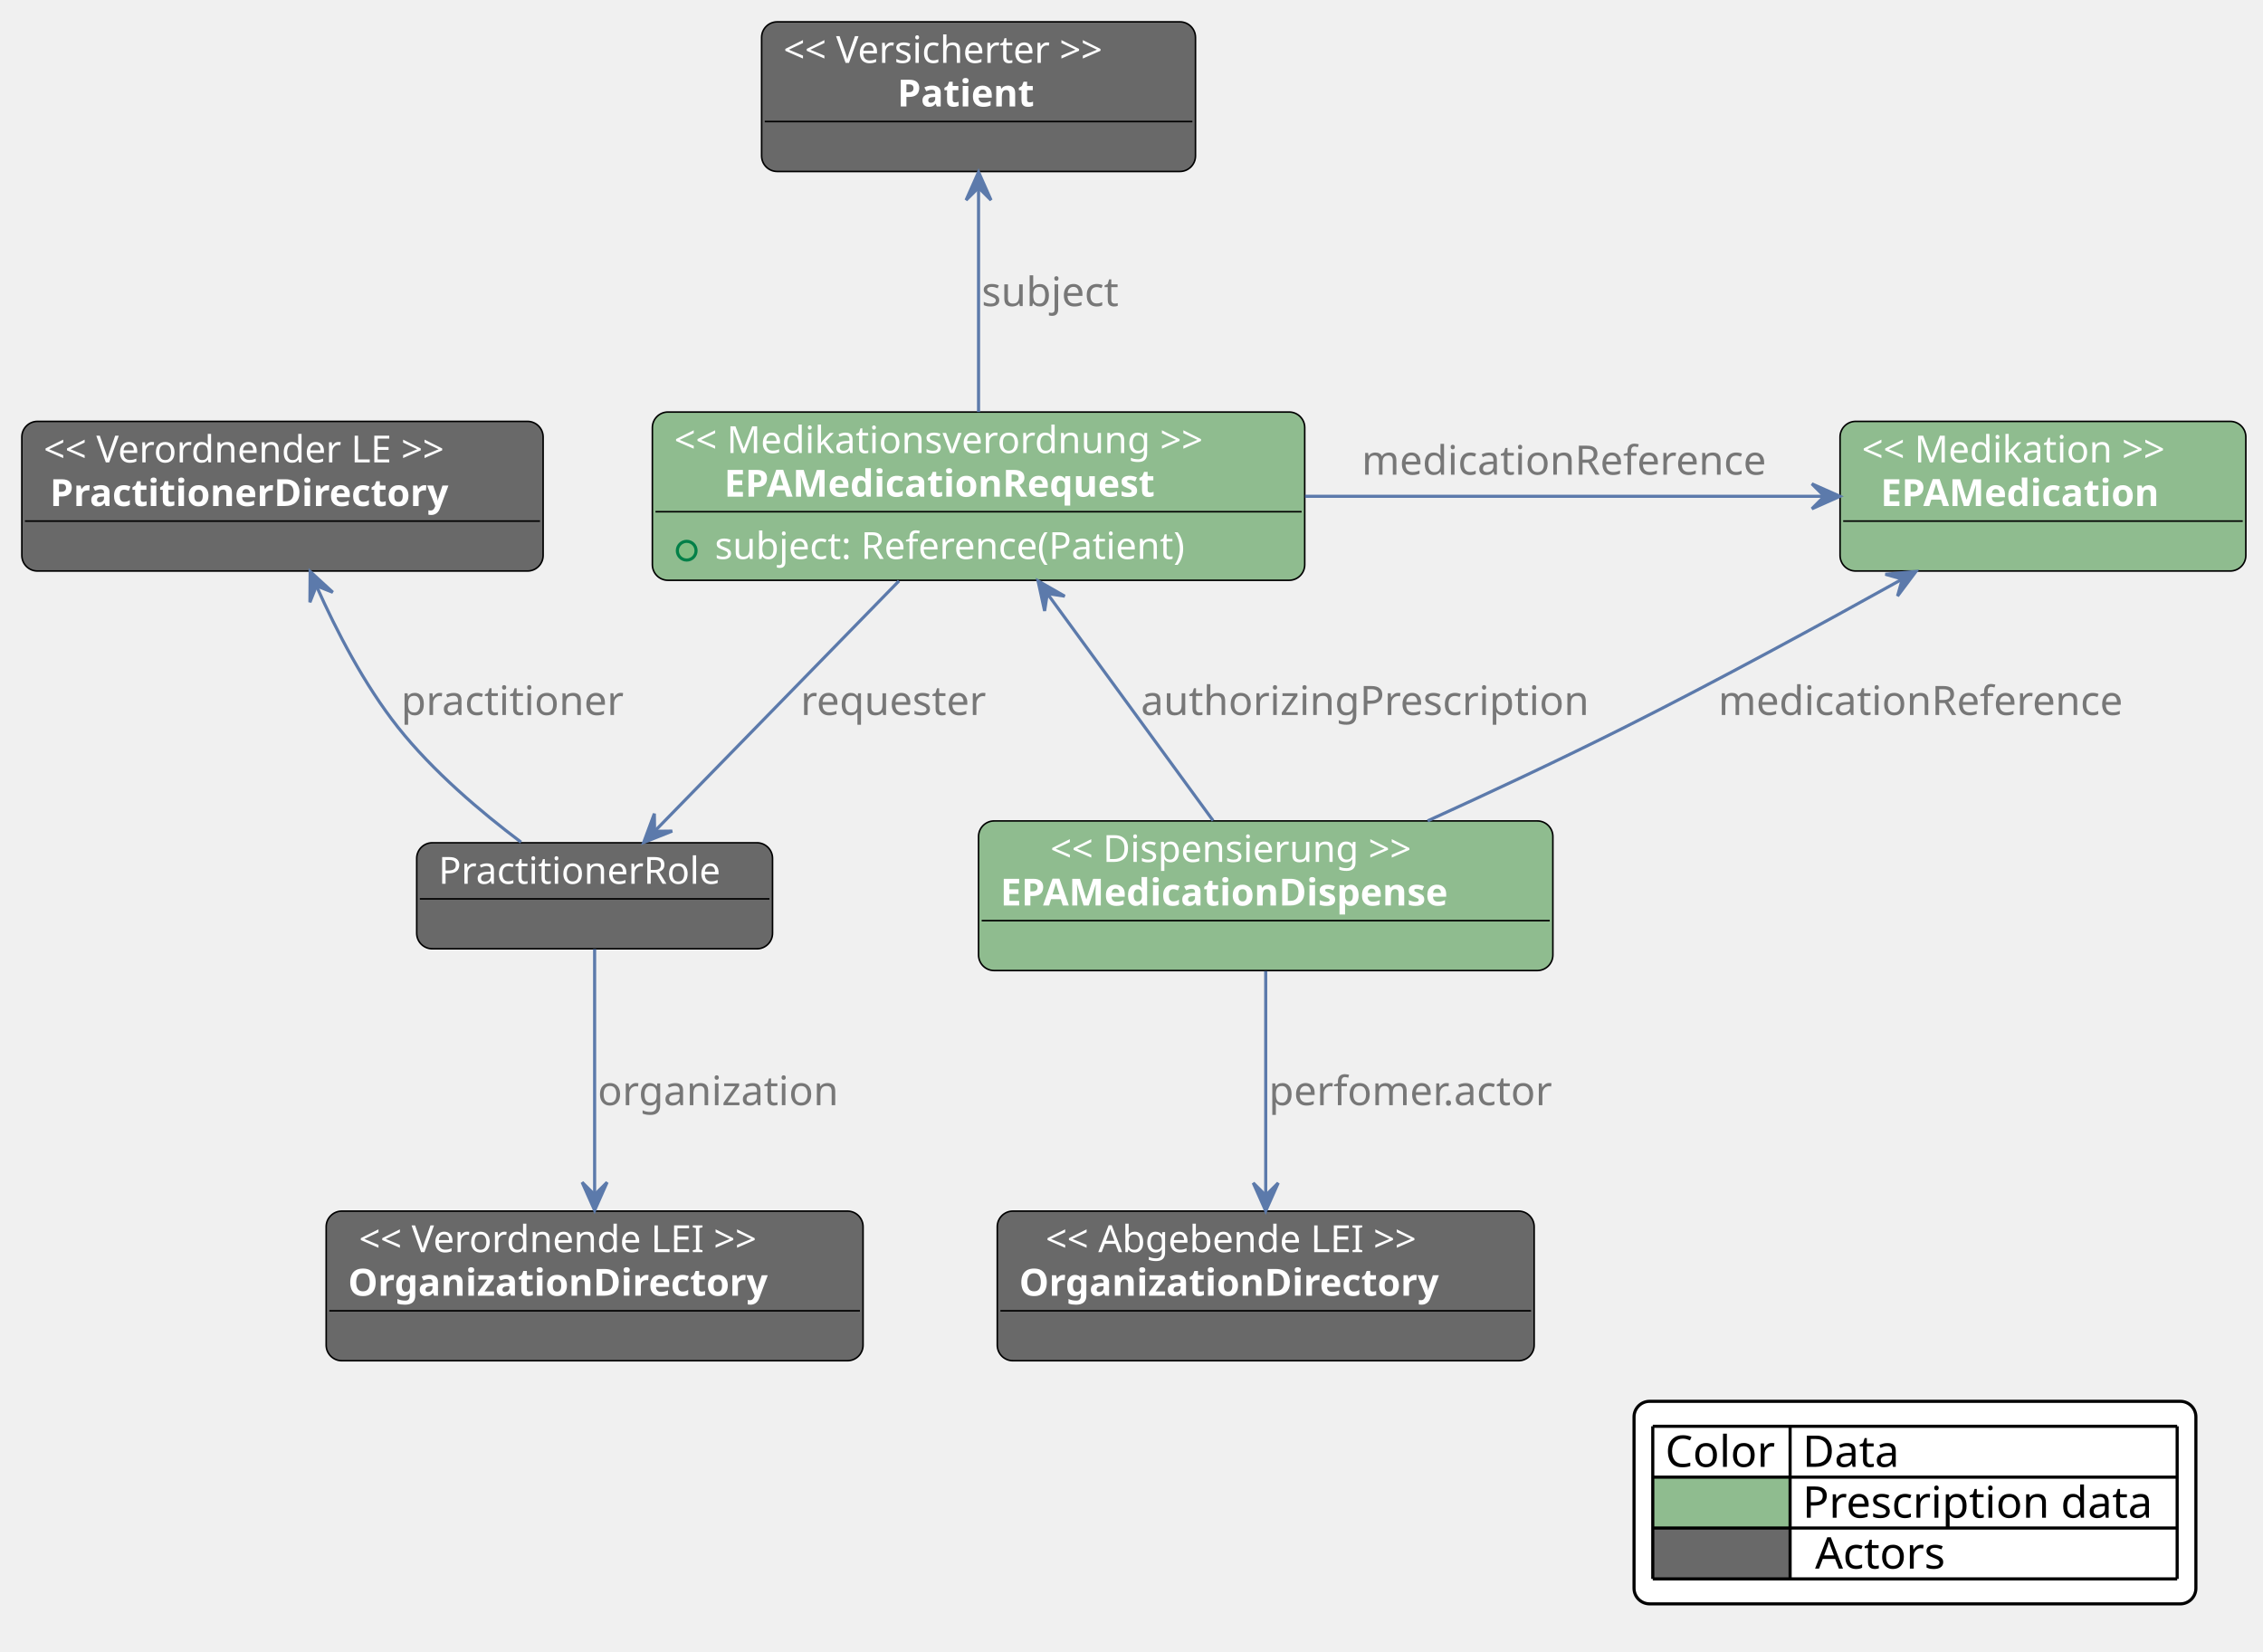
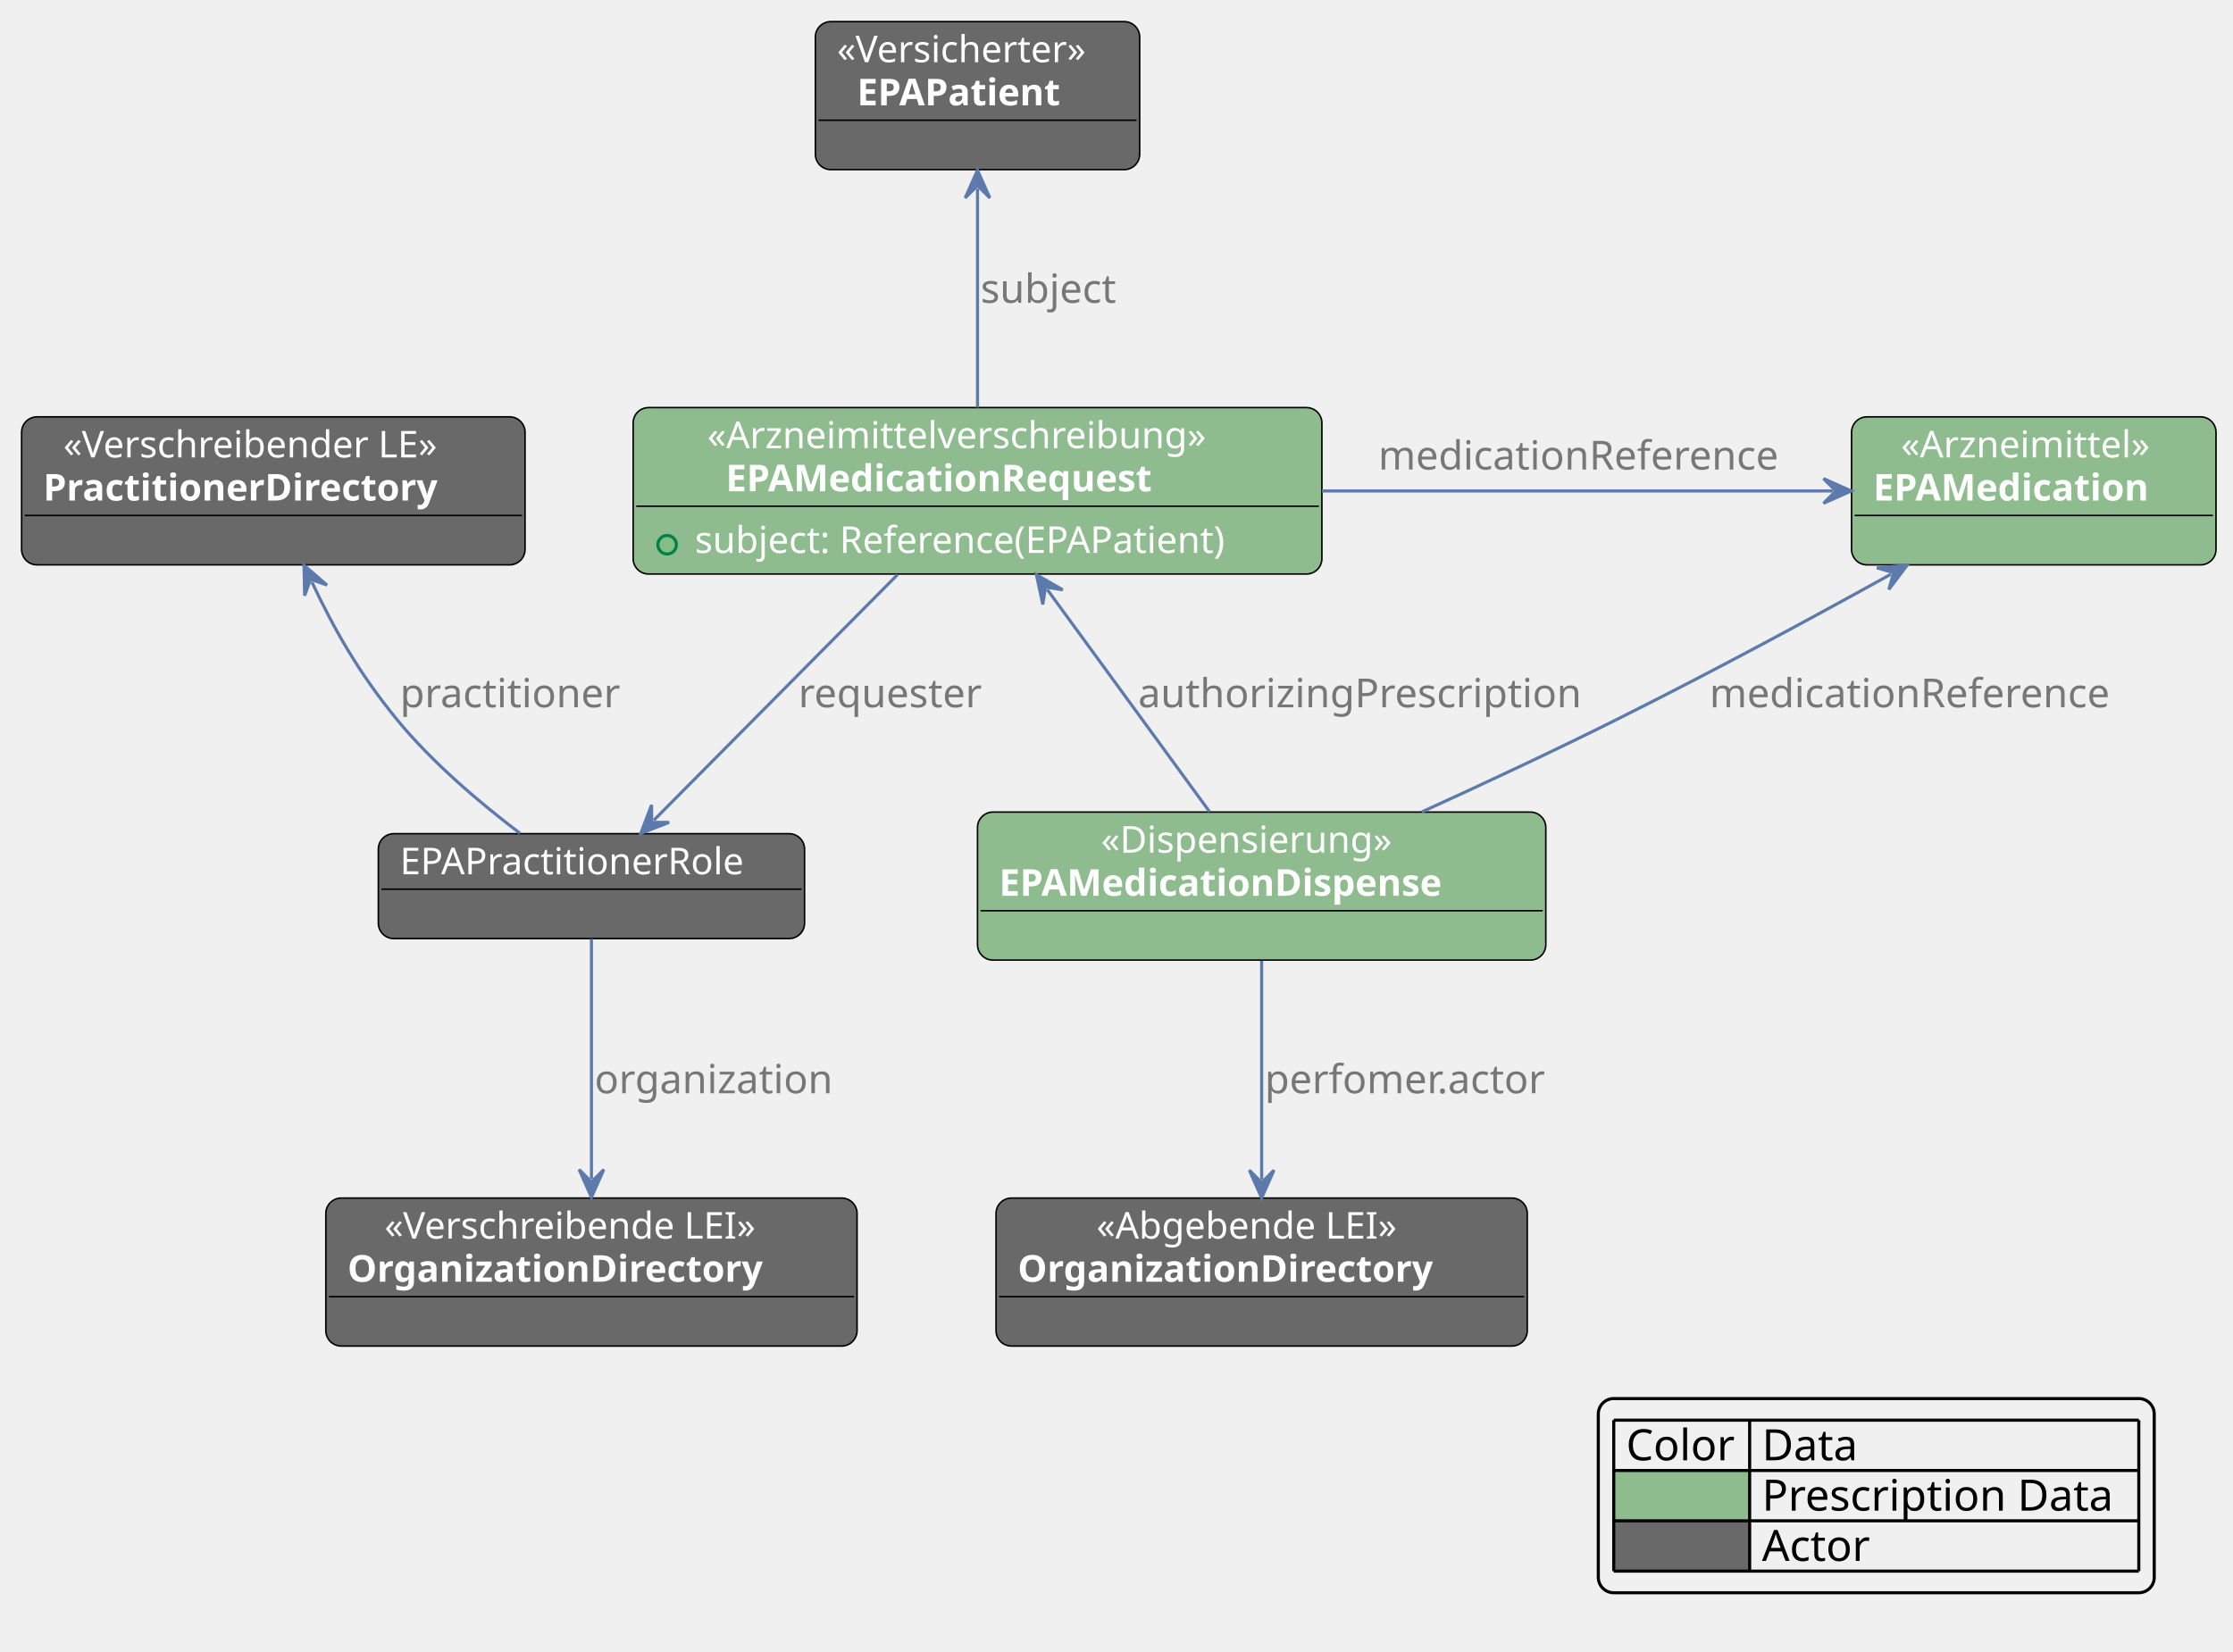
- <svg xmlns="http://www.w3.org/2000/svg" contentStyleType="text/css" height="529px" preserveAspectRatio="none" style="width:725px;height:529px;background:#FFFFFF;" version="1.1" viewBox="0 0 725 529" width="725px" zoomAndPan="magnify">
+ <svg xmlns="http://www.w3.org/2000/svg" contentStyleType="text/css" height="535px" preserveAspectRatio="none" style="width:723px;height:535px;background:#FFFFFF;" version="1.1" viewBox="0 0 723 535" width="723px" zoomAndPan="magnify">
  <defs />
  <g>
    <g id="elem_Patient">
-       <rect fill="#696969" height="47.938" rx="5" ry="5" style="stroke:#000000;stroke-width:0.5;" width="139" x="244" y="7" />
-       <text fill="#FFFFFF" font-family="sans-serif" font-size="12" lengthAdjust="spacing" textLength="125" x="251" y="20.139">&lt;&lt; Versicherter &gt;&gt;</text>
-       <text fill="#FFFFFF" font-family="sans-serif" font-size="12" font-weight="bold" lengthAdjust="spacing" textLength="52" x="287.5" y="34.107">Patient</text>
-       <line style="stroke:#000000;stroke-width:0.5;" x1="245" x2="382" y1="38.938" y2="38.938" />
+       <rect fill="#696969" height="47.938" rx="5" ry="5" style="stroke:#000000;stroke-width:0.5;" width="105" x="264" y="7" />
+       <text fill="#FFFFFF" font-family="sans-serif" font-size="12" lengthAdjust="spacing" textLength="91" x="271" y="20.139">«Versicherter»</text>
+       <text fill="#FFFFFF" font-family="sans-serif" font-size="12" font-weight="bold" lengthAdjust="spacing" textLength="78" x="277.5" y="34.107">EPAPatient</text>
+       <line style="stroke:#000000;stroke-width:0.5;" x1="265" x2="368" y1="38.938" y2="38.938" />
    </g>
    <g id="elem_PrescribingPractitioner">
-       <rect fill="#696969" height="47.938" rx="5" ry="5" style="stroke:#000000;stroke-width:0.5;" width="167" x="7" y="135" />
-       <text fill="#FFFFFF" font-family="sans-serif" font-size="12" lengthAdjust="spacing" textLength="153" x="14" y="148.139">&lt;&lt; Verordnender LE &gt;&gt;</text>
-       <text fill="#FFFFFF" font-family="sans-serif" font-size="12" font-weight="bold" lengthAdjust="spacing" textLength="149" x="16" y="162.107">PractitionerDirectory</text>
-       <line style="stroke:#000000;stroke-width:0.5;" x1="8" x2="173" y1="166.938" y2="166.938" />
+       <rect fill="#696969" height="47.938" rx="5" ry="5" style="stroke:#000000;stroke-width:0.5;" width="163" x="7" y="135" />
+       <text fill="#FFFFFF" font-family="sans-serif" font-size="12" lengthAdjust="spacing" textLength="136" x="20.5" y="148.139">«Verschreibender LE»</text>
+       <text fill="#FFFFFF" font-family="sans-serif" font-size="12" font-weight="bold" lengthAdjust="spacing" textLength="149" x="14" y="162.107">PractitionerDirectory</text>
+       <line style="stroke:#000000;stroke-width:0.5;" x1="8" x2="169" y1="166.938" y2="166.938" />
    </g>
    <g id="elem_PrescribingOrganization">
-       <rect fill="#696969" height="47.938" rx="5" ry="5" style="stroke:#000000;stroke-width:0.5;" width="172" x="104.5" y="388" />
-       <text fill="#FFFFFF" font-family="sans-serif" font-size="12" lengthAdjust="spacing" textLength="151" x="115" y="401.139">&lt;&lt; Verordnende LEI &gt;&gt;</text>
-       <text fill="#FFFFFF" font-family="sans-serif" font-size="12" font-weight="bold" lengthAdjust="spacing" textLength="158" x="111.5" y="415.107">OrganizationDirectory</text>
-       <line style="stroke:#000000;stroke-width:0.5;" x1="105.5" x2="275.5" y1="419.938" y2="419.938" />
+       <rect fill="#696969" height="47.938" rx="5" ry="5" style="stroke:#000000;stroke-width:0.5;" width="172" x="105.5" y="388" />
+       <text fill="#FFFFFF" font-family="sans-serif" font-size="12" lengthAdjust="spacing" textLength="134" x="124.5" y="401.139">«Verschreibende LEI»</text>
+       <text fill="#FFFFFF" font-family="sans-serif" font-size="12" font-weight="bold" lengthAdjust="spacing" textLength="158" x="112.5" y="415.107">OrganizationDirectory</text>
+       <line style="stroke:#000000;stroke-width:0.5;" x1="106.5" x2="276.5" y1="419.938" y2="419.938" />
    </g>
    <g id="elem_DispenserOrganization">
-       <rect fill="#696969" height="47.938" rx="5" ry="5" style="stroke:#000000;stroke-width:0.5;" width="172" x="319.5" y="388" />
-       <text fill="#FFFFFF" font-family="sans-serif" font-size="12" lengthAdjust="spacing" textLength="141" x="335" y="401.139">&lt;&lt; Abgebende LEI &gt;&gt;</text>
-       <text fill="#FFFFFF" font-family="sans-serif" font-size="12" font-weight="bold" lengthAdjust="spacing" textLength="158" x="326.5" y="415.107">OrganizationDirectory</text>
-       <line style="stroke:#000000;stroke-width:0.5;" x1="320.5" x2="490.5" y1="419.938" y2="419.938" />
+       <rect fill="#696969" height="47.938" rx="5" ry="5" style="stroke:#000000;stroke-width:0.5;" width="172" x="322.5" y="388" />
+       <text fill="#FFFFFF" font-family="sans-serif" font-size="12" lengthAdjust="spacing" textLength="107" x="355" y="401.139">«Abgebende LEI»</text>
+       <text fill="#FFFFFF" font-family="sans-serif" font-size="12" font-weight="bold" lengthAdjust="spacing" textLength="158" x="329.5" y="415.107">OrganizationDirectory</text>
+       <line style="stroke:#000000;stroke-width:0.5;" x1="323.5" x2="493.5" y1="419.938" y2="419.938" />
    </g>
    <g id="elem_PractionerRole">
-       <rect fill="#696969" height="33.969" rx="5" ry="5" style="stroke:#000000;stroke-width:0.5;" width="114" x="133.5" y="270" />
-       <text fill="#FFFFFF" font-family="sans-serif" font-size="12" lengthAdjust="spacing" textLength="100" x="140.5" y="283.139">PractitionerRole</text>
-       <line style="stroke:#000000;stroke-width:0.5;" x1="134.5" x2="246.5" y1="287.969" y2="287.969" />
+       <rect fill="#696969" height="33.969" rx="5" ry="5" style="stroke:#000000;stroke-width:0.5;" width="138" x="122.5" y="270" />
+       <text fill="#FFFFFF" font-family="sans-serif" font-size="12" lengthAdjust="spacing" textLength="124" x="129.5" y="283.139">EPAPractitionerRole</text>
+       <line style="stroke:#000000;stroke-width:0.5;" x1="123.5" x2="259.5" y1="287.969" y2="287.969" />
    </g>
    <g id="elem_Medication">
-       <rect fill="#8FBC8F" height="47.938" rx="5" ry="5" style="stroke:#000000;stroke-width:0.5;" width="130" x="589.5" y="135" />
-       <text fill="#FFFFFF" font-family="sans-serif" font-size="12" lengthAdjust="spacing" textLength="116" x="596.5" y="148.139">&lt;&lt; Medikation &gt;&gt;</text>
-       <text fill="#FFFFFF" font-family="sans-serif" font-size="12" font-weight="bold" lengthAdjust="spacing" textLength="104" x="602.5" y="162.107">EPAMedication</text>
-       <line style="stroke:#000000;stroke-width:0.5;" x1="590.5" x2="718.5" y1="166.938" y2="166.938" />
+       <rect fill="#8FBC8F" height="47.938" rx="5" ry="5" style="stroke:#000000;stroke-width:0.5;" width="118" x="599.5" y="135" />
+       <text fill="#FFFFFF" font-family="sans-serif" font-size="12" lengthAdjust="spacing" textLength="86" x="615.5" y="148.139">«Arzneimittel»</text>
+       <text fill="#FFFFFF" font-family="sans-serif" font-size="12" font-weight="bold" lengthAdjust="spacing" textLength="104" x="606.5" y="162.107">EPAMedication</text>
+       <line style="stroke:#000000;stroke-width:0.5;" x1="600.5" x2="716.5" y1="166.938" y2="166.938" />
    </g>
    <g id="elem_MedicationRequest">
-       <rect fill="#8FBC8F" height="53.906" rx="5" ry="5" style="stroke:#000000;stroke-width:0.5;" width="209" x="209" y="132" />
-       <text fill="#FFFFFF" font-family="sans-serif" font-size="12" lengthAdjust="spacing" textLength="195" x="216" y="145.139">&lt;&lt; Medikationsverordnung &gt;&gt;</text>
-       <text fill="#FFFFFF" font-family="sans-serif" font-size="12" font-weight="bold" lengthAdjust="spacing" textLength="163" x="232" y="159.107">EPAMedicationRequest</text>
-       <line style="stroke:#000000;stroke-width:0.5;" x1="210" x2="417" y1="163.938" y2="163.938" />
-       <ellipse cx="220" cy="176.422" fill="#84BE84" rx="3" ry="3" style="stroke:#038048;stroke-width:1.0;" />
-       <text fill="#FFFFFF" font-family="sans-serif" font-size="12" lengthAdjust="spacing" textLength="173" x="229" y="179.076">subject: Reference(Patient)</text>
+       <rect fill="#8FBC8F" height="53.906" rx="5" ry="5" style="stroke:#000000;stroke-width:0.5;" width="223" x="205" y="132" />
+       <text fill="#FFFFFF" font-family="sans-serif" font-size="12" lengthAdjust="spacing" textLength="175" x="229" y="145.139">«Arzneimittelverschreibung»</text>
+       <text fill="#FFFFFF" font-family="sans-serif" font-size="12" font-weight="bold" lengthAdjust="spacing" textLength="163" x="235" y="159.107">EPAMedicationRequest</text>
+       <line style="stroke:#000000;stroke-width:0.5;" x1="206" x2="427" y1="163.938" y2="163.938" />
+       <ellipse cx="216" cy="176.422" fill="#84BE84" rx="3" ry="3" style="stroke:#038048;stroke-width:1.0;" />
+       <text fill="#FFFFFF" font-family="sans-serif" font-size="12" lengthAdjust="spacing" textLength="197" x="225" y="179.076">subject: Reference(EPAPatient)</text>
    </g>
    <g id="elem_MedicationDispense">
-       <rect fill="#8FBC8F" height="47.938" rx="5" ry="5" style="stroke:#000000;stroke-width:0.5;" width="184" x="313.5" y="263" />
-       <text fill="#FFFFFF" font-family="sans-serif" font-size="12" lengthAdjust="spacing" textLength="138" x="336.5" y="276.139">&lt;&lt; Dispensierung &gt;&gt;</text>
-       <text fill="#FFFFFF" font-family="sans-serif" font-size="12" font-weight="bold" lengthAdjust="spacing" textLength="170" x="320.5" y="290.107">EPAMedicationDispense</text>
-       <line style="stroke:#000000;stroke-width:0.5;" x1="314.5" x2="496.5" y1="294.938" y2="294.938" />
+       <rect fill="#8FBC8F" height="47.938" rx="5" ry="5" style="stroke:#000000;stroke-width:0.5;" width="184" x="316.5" y="263" />
+       <text fill="#FFFFFF" font-family="sans-serif" font-size="12" lengthAdjust="spacing" textLength="104" x="356.5" y="276.139">«Dispensierung»</text>
+       <text fill="#FFFFFF" font-family="sans-serif" font-size="12" font-weight="bold" lengthAdjust="spacing" textLength="170" x="323.5" y="290.107">EPAMedicationDispense</text>
+       <line style="stroke:#000000;stroke-width:0.5;" x1="317.5" x2="499.5" y1="294.938" y2="294.938" />
    </g>
    <g id="link_Patient_MedicationRequest">
-       <path codeLine="26" d="M313.5,60.12 C313.5,81.62 313.5,111.04 313.5,131.99 " fill="none" id="Patient-backto-MedicationRequest" style="stroke:#5C7AAB;stroke-width:1.0;" />
-       <polygon fill="#5C7AAB" points="313.5,55.11,309.5,64.11,313.5,60.11,317.5,64.11,313.5,55.11" style="stroke:#5C7AAB;stroke-width:1.0;" />
-       <text fill="#777777" font-family="sans-serif" font-size="13" lengthAdjust="spacing" textLength="46" x="314.5" y="98.067">subject</text>
+       <path codeLine="26" d="M316.5,61.11 C316.5,82.85 316.5,109.36 316.5,131.99 " fill="none" id="Patient-backto-MedicationRequest" style="stroke:#5C7AAB;stroke-width:1.0;" />
+       <polygon fill="#5C7AAB" points="316.5,55.11,312.5,64.11,316.5,60.11,320.5,64.11,316.5,55.11" style="stroke:#5C7AAB;stroke-width:1.0;" />
+       <text fill="#777777" font-family="sans-serif" font-size="13" lengthAdjust="spacing" textLength="46" x="317.5" y="98.067">subject</text>
    </g>
    <g id="link_MedicationRequest_Medication">
-       <path codeLine="27" d="M418.13,159 C472.06,159 536.38,159 584.3,159 " fill="none" id="MedicationRequest-to-Medication" style="stroke:#5C7AAB;stroke-width:1.0;" />
-       <polygon fill="#5C7AAB" points="589.47,159,580.47,155,584.47,159,580.47,163,589.47,159" style="stroke:#5C7AAB;stroke-width:1.0;" />
-       <text fill="#777777" font-family="sans-serif" font-size="13" lengthAdjust="spacing" textLength="135" x="436.25" y="152.067">medicationReference</text>
+       <path codeLine="27" d="M428.01,159 C485.12,159 546.35,159 593.41,159 " fill="none" id="MedicationRequest-to-Medication" style="stroke:#5C7AAB;stroke-width:1.0;" />
+       <polygon fill="#5C7AAB" points="599.41,159,590.41,155,594.41,159,590.41,163,599.41,159" style="stroke:#5C7AAB;stroke-width:1.0;" />
+       <text fill="#777777" font-family="sans-serif" font-size="13" lengthAdjust="spacing" textLength="135" x="446.25" y="152.067">medicationReference</text>
    </g>
    <g id="link_MedicationRequest_PractionerRole">
-       <path codeLine="28" d="M288.01,186.11 C264.73,209.96 230.82,244.7 209.74,266.29 " fill="none" id="MedicationRequest-to-PractionerRole" style="stroke:#5C7AAB;stroke-width:1.0;" />
-       <polygon fill="#5C7AAB" points="206.21,269.9,215.359,266.253,209.702,266.322,209.634,260.666,206.21,269.9" style="stroke:#5C7AAB;stroke-width:1.0;" />
-       <text fill="#777777" font-family="sans-serif" font-size="13" lengthAdjust="spacing" textLength="62" x="256.5" y="229.067">requester</text>
+       <path codeLine="28" d="M290.6,186.11 C265.57,211.34 232.675,244.49 211.696,265.64 " fill="none" id="MedicationRequest-to-PractionerRole" style="stroke:#5C7AAB;stroke-width:1.0;" />
+       <polygon fill="#5C7AAB" points="207.47,269.9,216.648,266.327,210.991,266.35,210.968,260.693,207.47,269.9" style="stroke:#5C7AAB;stroke-width:1.0;" />
+       <text fill="#777777" font-family="sans-serif" font-size="13" lengthAdjust="spacing" textLength="62" x="258.5" y="229.067">requester</text>
    </g>
    <g id="link_PrescribingPractitioner_PractionerRole">
-       <path codeLine="30" d="M101.42,187.83 C107.8,202.15 116.72,219.39 127.5,233 C138.69,247.11 154.12,260.17 166.92,269.8 " fill="none" id="PrescribingPractitioner-backto-PractionerRole" style="stroke:#5C7AAB;stroke-width:1.0;" />
-       <polygon fill="#5C7AAB" points="99.36,183.1,99.291,192.949,101.359,187.683,106.624,189.75,99.36,183.1" style="stroke:#5C7AAB;stroke-width:1.0;" />
-       <text fill="#777777" font-family="sans-serif" font-size="13" lengthAdjust="spacing" textLength="73" x="128.5" y="229.067">practitioner</text>
+       <path codeLine="30" d="M100.979,188.487 C108.089,203.567 116.05,217.8 128.5,233 C140,247.04 155.6,260.2 168.39,269.89 " fill="none" id="PrescribingPractitioner-backto-PractionerRole" style="stroke:#5C7AAB;stroke-width:1.0;" />
+       <polygon fill="#5C7AAB" points="98.42,183.06,98.64,192.906,100.552,187.583,105.876,189.495,98.42,183.06" style="stroke:#5C7AAB;stroke-width:1.0;" />
+       <text fill="#777777" font-family="sans-serif" font-size="13" lengthAdjust="spacing" textLength="73" x="129.5" y="229.067">practitioner</text>
    </g>
    <g id="link_PractionerRole_PrescribingOrganization">
-       <path codeLine="31" d="M190.5,304.08 C190.5,324.02 190.5,358.35 190.5,382.73 " fill="none" id="PractionerRole-to-PrescribingOrganization" style="stroke:#5C7AAB;stroke-width:1.0;" />
-       <polygon fill="#5C7AAB" points="190.5,387.77,194.5,378.77,190.5,382.77,186.5,378.77,190.5,387.77" style="stroke:#5C7AAB;stroke-width:1.0;" />
-       <text fill="#777777" font-family="sans-serif" font-size="13" lengthAdjust="spacing" textLength="79" x="191.5" y="354.067">organization</text>
+       <path codeLine="31" d="M191.5,304.08 C191.5,325.44 191.5,357.31 191.5,381.77 " fill="none" id="PractionerRole-to-PrescribingOrganization" style="stroke:#5C7AAB;stroke-width:1.0;" />
+       <polygon fill="#5C7AAB" points="191.5,387.77,195.5,378.77,191.5,382.77,187.5,378.77,191.5,387.77" style="stroke:#5C7AAB;stroke-width:1.0;" />
+       <text fill="#777777" font-family="sans-serif" font-size="13" lengthAdjust="spacing" textLength="79" x="192.5" y="354.067">organization</text>
    </g>
    <g id="link_Medication_MedicationDispense">
-       <path codeLine="33" d="M609.42,185.54 C583.61,199.91 550.49,217.94 520.5,233 C500.07,243.26 477.26,253.93 457.37,262.98 " fill="none" id="Medication-backto-MedicationDispense" style="stroke:#5C7AAB;stroke-width:1.0;" />
-       <polygon fill="#5C7AAB" points="613.82,183.08,604.012,183.979,609.455,185.519,607.915,190.962,613.82,183.08" style="stroke:#5C7AAB;stroke-width:1.0;" />
-       <text fill="#777777" font-family="sans-serif" font-size="13" lengthAdjust="spacing" textLength="135" x="550.5" y="229.067">medicationReference</text>
+       <path codeLine="33" d="M612.252,185.958 C585.672,200.688 555.43,217.03 523.5,233 C503.05,243.23 480.24,253.89 460.36,262.95 " fill="none" id="Medication-backto-MedicationDispense" style="stroke:#5C7AAB;stroke-width:1.0;" />
+       <polygon fill="#5C7AAB" points="617.5,183.05,607.689,183.914,613.127,185.474,611.567,190.911,617.5,183.05" style="stroke:#5C7AAB;stroke-width:1.0;" />
+       <text fill="#777777" font-family="sans-serif" font-size="13" lengthAdjust="spacing" textLength="135" x="553.5" y="229.067">medicationReference</text>
    </g>
    <g id="link_MedicationRequest_MedicationDispense">
-       <path codeLine="34" d="M335.54,190.18 C351.84,212.51 373.71,242.46 388.63,262.89 " fill="none" id="MedicationRequest-backto-MedicationDispense" style="stroke:#5C7AAB;stroke-width:1.0;" />
-       <polygon fill="#5C7AAB" points="332.56,186.11,334.661,195.732,335.519,190.141,341.11,190.998,332.56,186.11" style="stroke:#5C7AAB;stroke-width:1.0;" />
-       <text fill="#777777" font-family="sans-serif" font-size="13" lengthAdjust="spacing" textLength="146" x="365.5" y="229.067">authorizingPrescription</text>
+       <path codeLine="34" d="M339.099,190.955 C355.629,213.585 375.78,241.18 391.63,262.89 " fill="none" id="MedicationRequest-backto-MedicationDispense" style="stroke:#5C7AAB;stroke-width:1.0;" />
+       <polygon fill="#5C7AAB" points="335.56,186.11,337.639,195.737,338.509,190.148,344.099,191.018,335.56,186.11" style="stroke:#5C7AAB;stroke-width:1.0;" />
+       <text fill="#777777" font-family="sans-serif" font-size="13" lengthAdjust="spacing" textLength="146" x="368.5" y="229.067">authorizingPrescription</text>
    </g>
    <g id="link_MedicationDispense_DispenserOrganization">
-       <path codeLine="35" d="M405.5,311.14 C405.5,331.49 405.5,361.19 405.5,382.91 " fill="none" id="MedicationDispense-to-DispenserOrganization" style="stroke:#5C7AAB;stroke-width:1.0;" />
-       <polygon fill="#5C7AAB" points="405.5,387.97,409.5,378.97,405.5,382.97,401.5,378.97,405.5,387.97" style="stroke:#5C7AAB;stroke-width:1.0;" />
-       <text fill="#777777" font-family="sans-serif" font-size="13" lengthAdjust="spacing" textLength="96" x="406.5" y="354.067">perfomer.actor</text>
+       <path codeLine="35" d="M408.5,311.14 C408.5,333.13 408.5,360.01 408.5,381.97 " fill="none" id="MedicationDispense-to-DispenserOrganization" style="stroke:#5C7AAB;stroke-width:1.0;" />
+       <polygon fill="#5C7AAB" points="408.5,387.97,412.5,378.97,408.5,382.97,404.5,378.97,408.5,387.97" style="stroke:#5C7AAB;stroke-width:1.0;" />
+       <text fill="#777777" font-family="sans-serif" font-size="13" lengthAdjust="spacing" textLength="96" x="409.5" y="354.067">perfomer.actor</text>
    </g>
-     <rect fill="#FFFFFF" height="64.891" id="_legend" rx="5" ry="5" style="stroke:#000000;stroke-width:1.0;" width="180" x="523.5" y="448.938" />
-     <text fill="#000000" font-family="sans-serif" font-size="14" lengthAdjust="spacing" textLength="36" x="533.5" y="469.933">Color</text>
-     <text fill="#000000" font-family="sans-serif" font-size="14" lengthAdjust="spacing" textLength="32" x="577.5" y="469.933">Data</text>
-     <rect fill="#8FBC8F" height="16.297" style="stroke:none;stroke-width:1.0;" width="44" x="529.5" y="473.234" />
-     <text fill="#000000" font-family="sans-serif" font-size="14" lengthAdjust="spacing" textLength="4" x="529.5" y="486.229"> </text>
-     <text fill="#000000" font-family="sans-serif" font-size="14" lengthAdjust="spacing" textLength="116" x="577.5" y="486.229">Prescription data</text>
-     <rect fill="#696969" height="16.297" style="stroke:none;stroke-width:1.0;" width="44" x="529.5" y="489.531" />
-     <text fill="#000000" font-family="sans-serif" font-size="14" lengthAdjust="spacing" textLength="4" x="529.5" y="502.526"> </text>
-     <text fill="#000000" font-family="sans-serif" font-size="14" lengthAdjust="spacing" textLength="44" x="581.5" y="502.526">Actors</text>
-     <line style="stroke:#000000;stroke-width:1.0;" x1="529.5" x2="697.5" y1="456.938" y2="456.938" />
-     <line style="stroke:#000000;stroke-width:1.0;" x1="529.5" x2="697.5" y1="473.234" y2="473.234" />
-     <line style="stroke:#000000;stroke-width:1.0;" x1="529.5" x2="697.5" y1="489.531" y2="489.531" />
-     <line style="stroke:#000000;stroke-width:1.0;" x1="529.5" x2="697.5" y1="505.828" y2="505.828" />
-     <line style="stroke:#000000;stroke-width:1.0;" x1="529.5" x2="529.5" y1="456.938" y2="505.828" />
-     <line style="stroke:#000000;stroke-width:1.0;" x1="573.5" x2="573.5" y1="456.938" y2="505.828" />
-     <line style="stroke:#000000;stroke-width:1.0;" x1="697.5" x2="697.5" y1="456.938" y2="505.828" />
+     <rect fill="none" height="62.891" id="_legend" rx="5" ry="5" style="stroke:#000000;stroke-width:1.0;" width="180" x="517.5" y="452.938" />
+     <text fill="#000000" font-family="sans-serif" font-size="14" lengthAdjust="spacing" textLength="36" x="526.5" y="472.933">Color</text>
+     <text fill="#000000" font-family="sans-serif" font-size="14" lengthAdjust="spacing" textLength="32" x="570.5" y="472.933">Data</text>
+     <rect fill="#8FBC8F" height="16.297" style="stroke:none;stroke-width:1.0;" width="44" x="522.5" y="476.234" />
+     <text fill="#000000" font-family="sans-serif" font-size="14" lengthAdjust="spacing" textLength="4" x="522.5" y="489.229"> </text>
+     <text fill="#000000" font-family="sans-serif" font-size="14" lengthAdjust="spacing" textLength="118" x="570.5" y="489.229">Prescription Data</text>
+     <rect fill="#696969" height="16.297" style="stroke:none;stroke-width:1.0;" width="44" x="522.5" y="492.531" />
+     <text fill="#000000" font-family="sans-serif" font-size="14" lengthAdjust="spacing" textLength="4" x="522.5" y="505.526"> </text>
+     <text fill="#000000" font-family="sans-serif" font-size="14" lengthAdjust="spacing" textLength="36" x="570.5" y="505.526">Actor</text>
+     <line style="stroke:#000000;stroke-width:1.0;" x1="522.5" x2="692.5" y1="459.938" y2="459.938" />
+     <line style="stroke:#000000;stroke-width:1.0;" x1="522.5" x2="692.5" y1="476.234" y2="476.234" />
+     <line style="stroke:#000000;stroke-width:1.0;" x1="522.5" x2="692.5" y1="492.531" y2="492.531" />
+     <line style="stroke:#000000;stroke-width:1.0;" x1="522.5" x2="692.5" y1="508.828" y2="508.828" />
+     <line style="stroke:#000000;stroke-width:1.0;" x1="522.5" x2="522.5" y1="459.938" y2="508.828" />
+     <line style="stroke:#000000;stroke-width:1.0;" x1="566.5" x2="566.5" y1="459.938" y2="508.828" />
+     <line style="stroke:#000000;stroke-width:1.0;" x1="692.5" x2="692.5" y1="459.938" y2="508.828" />
  </g>
</svg>
